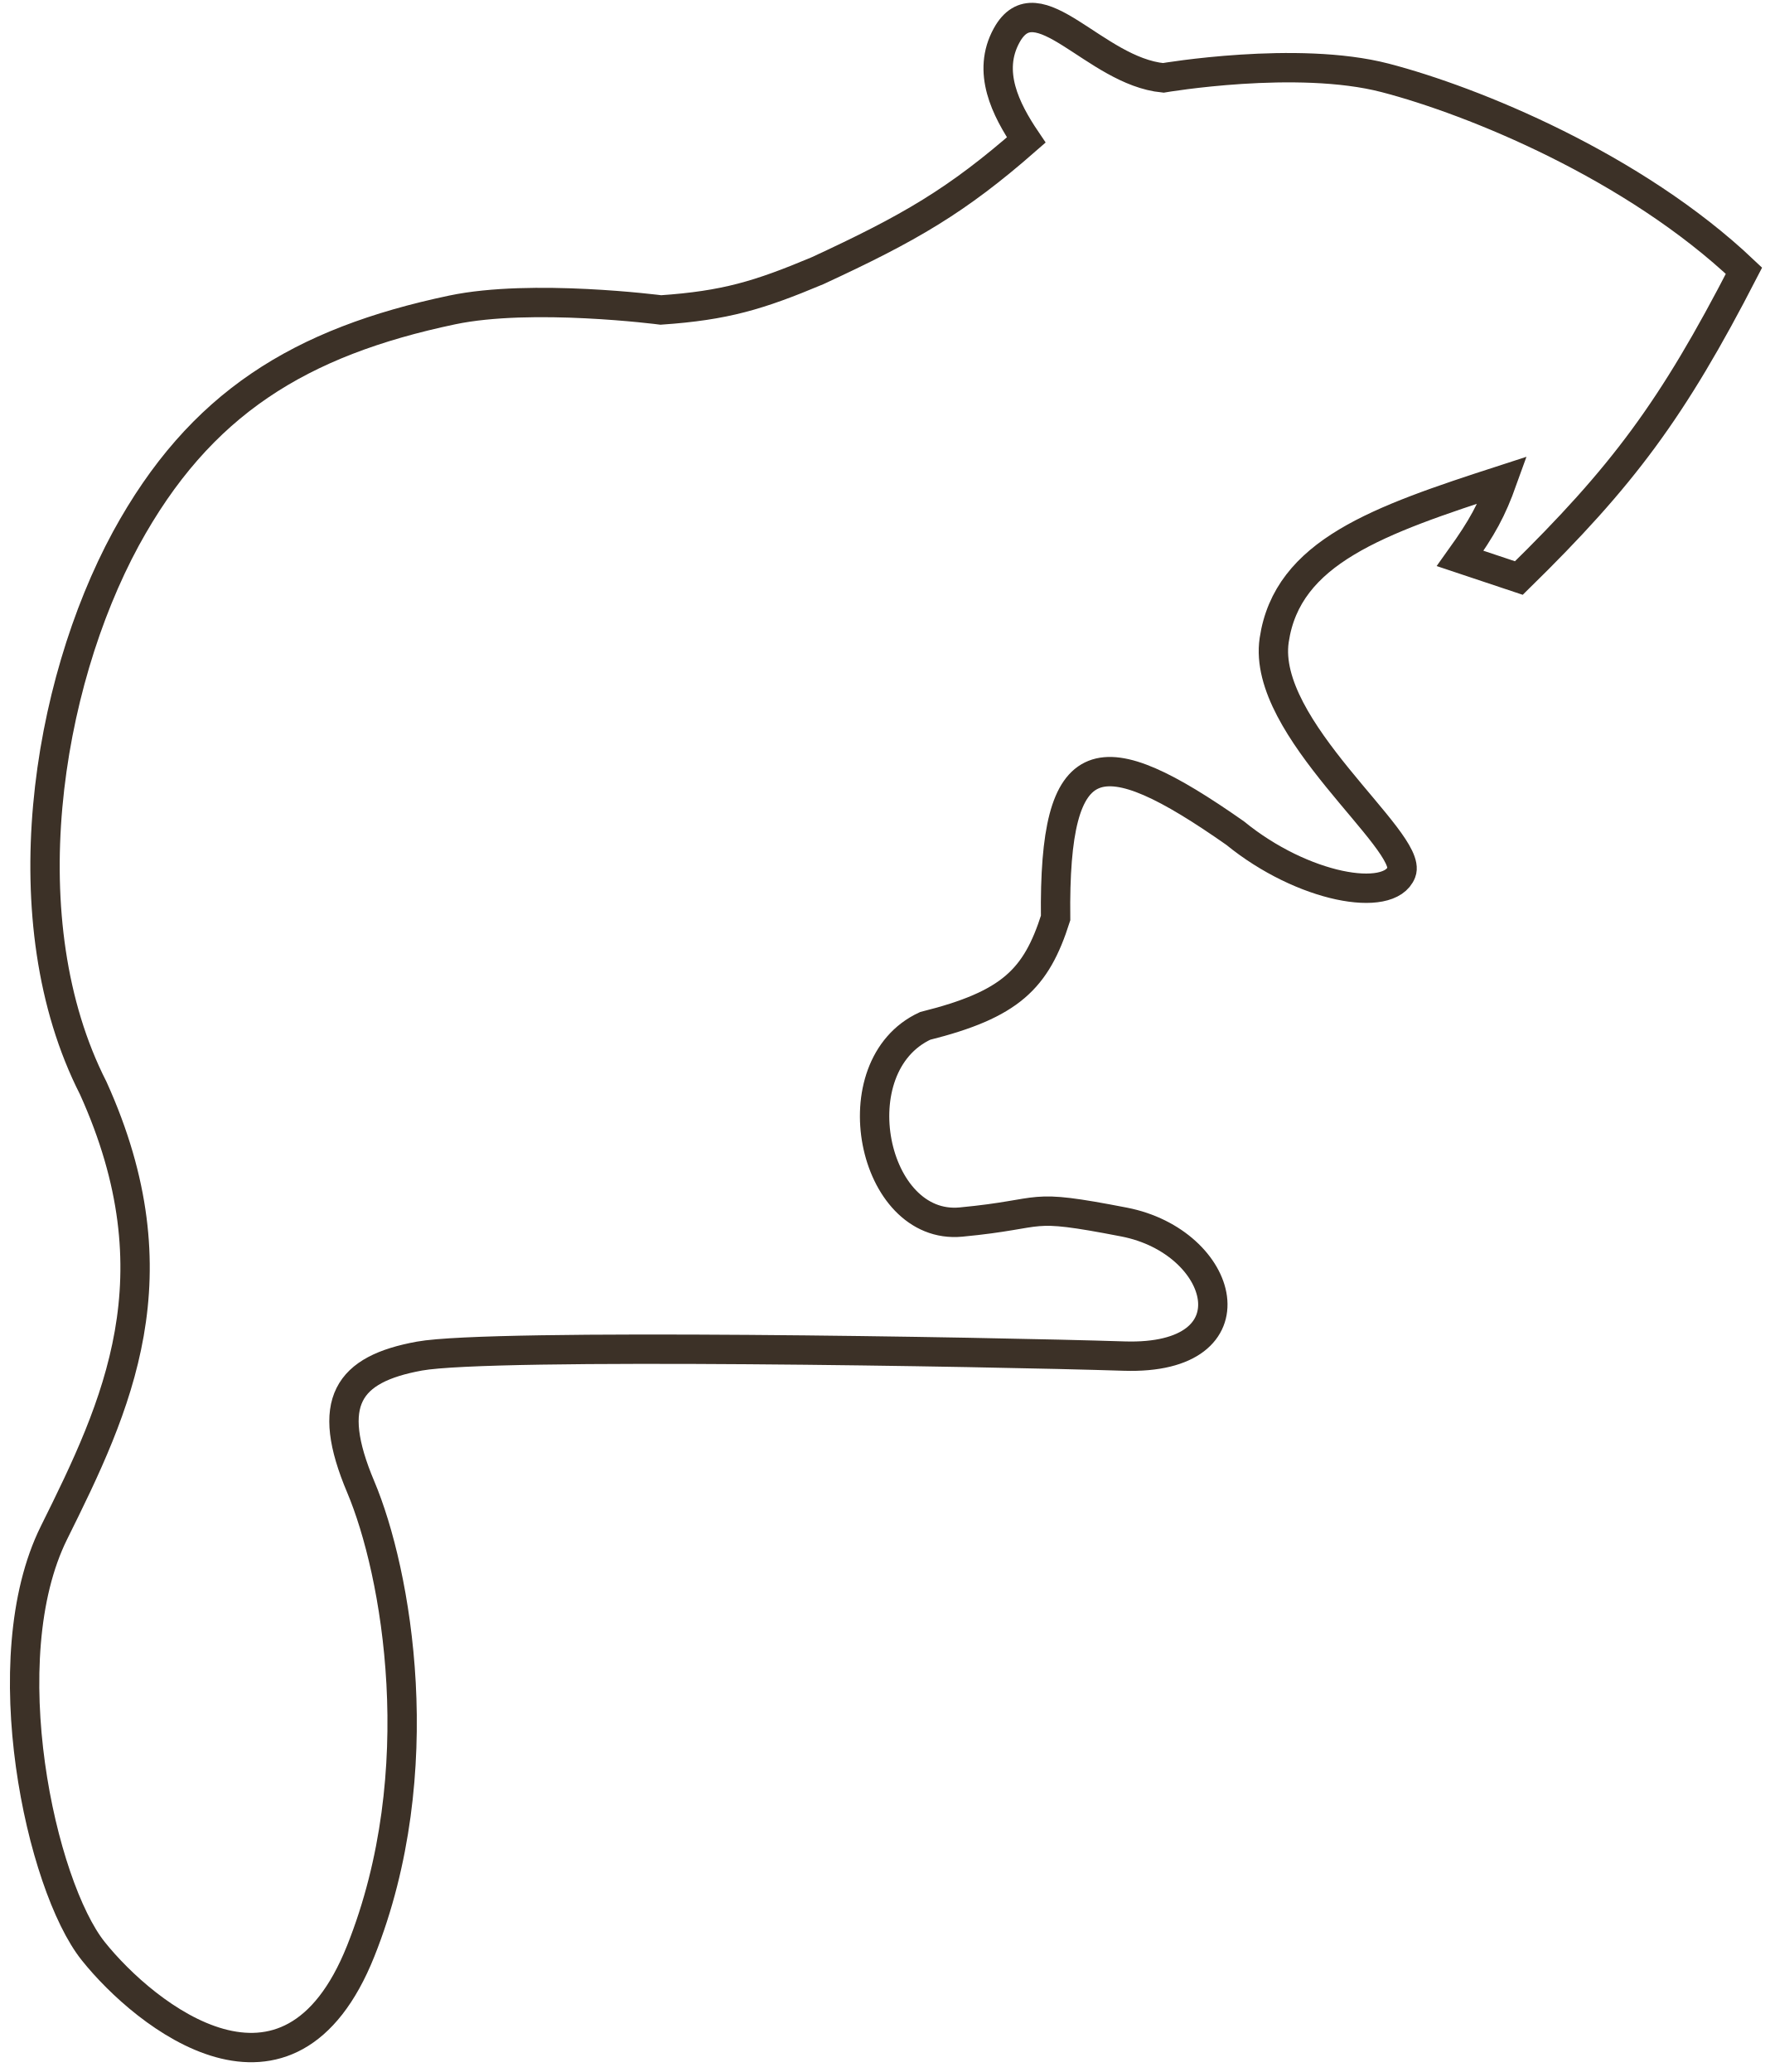
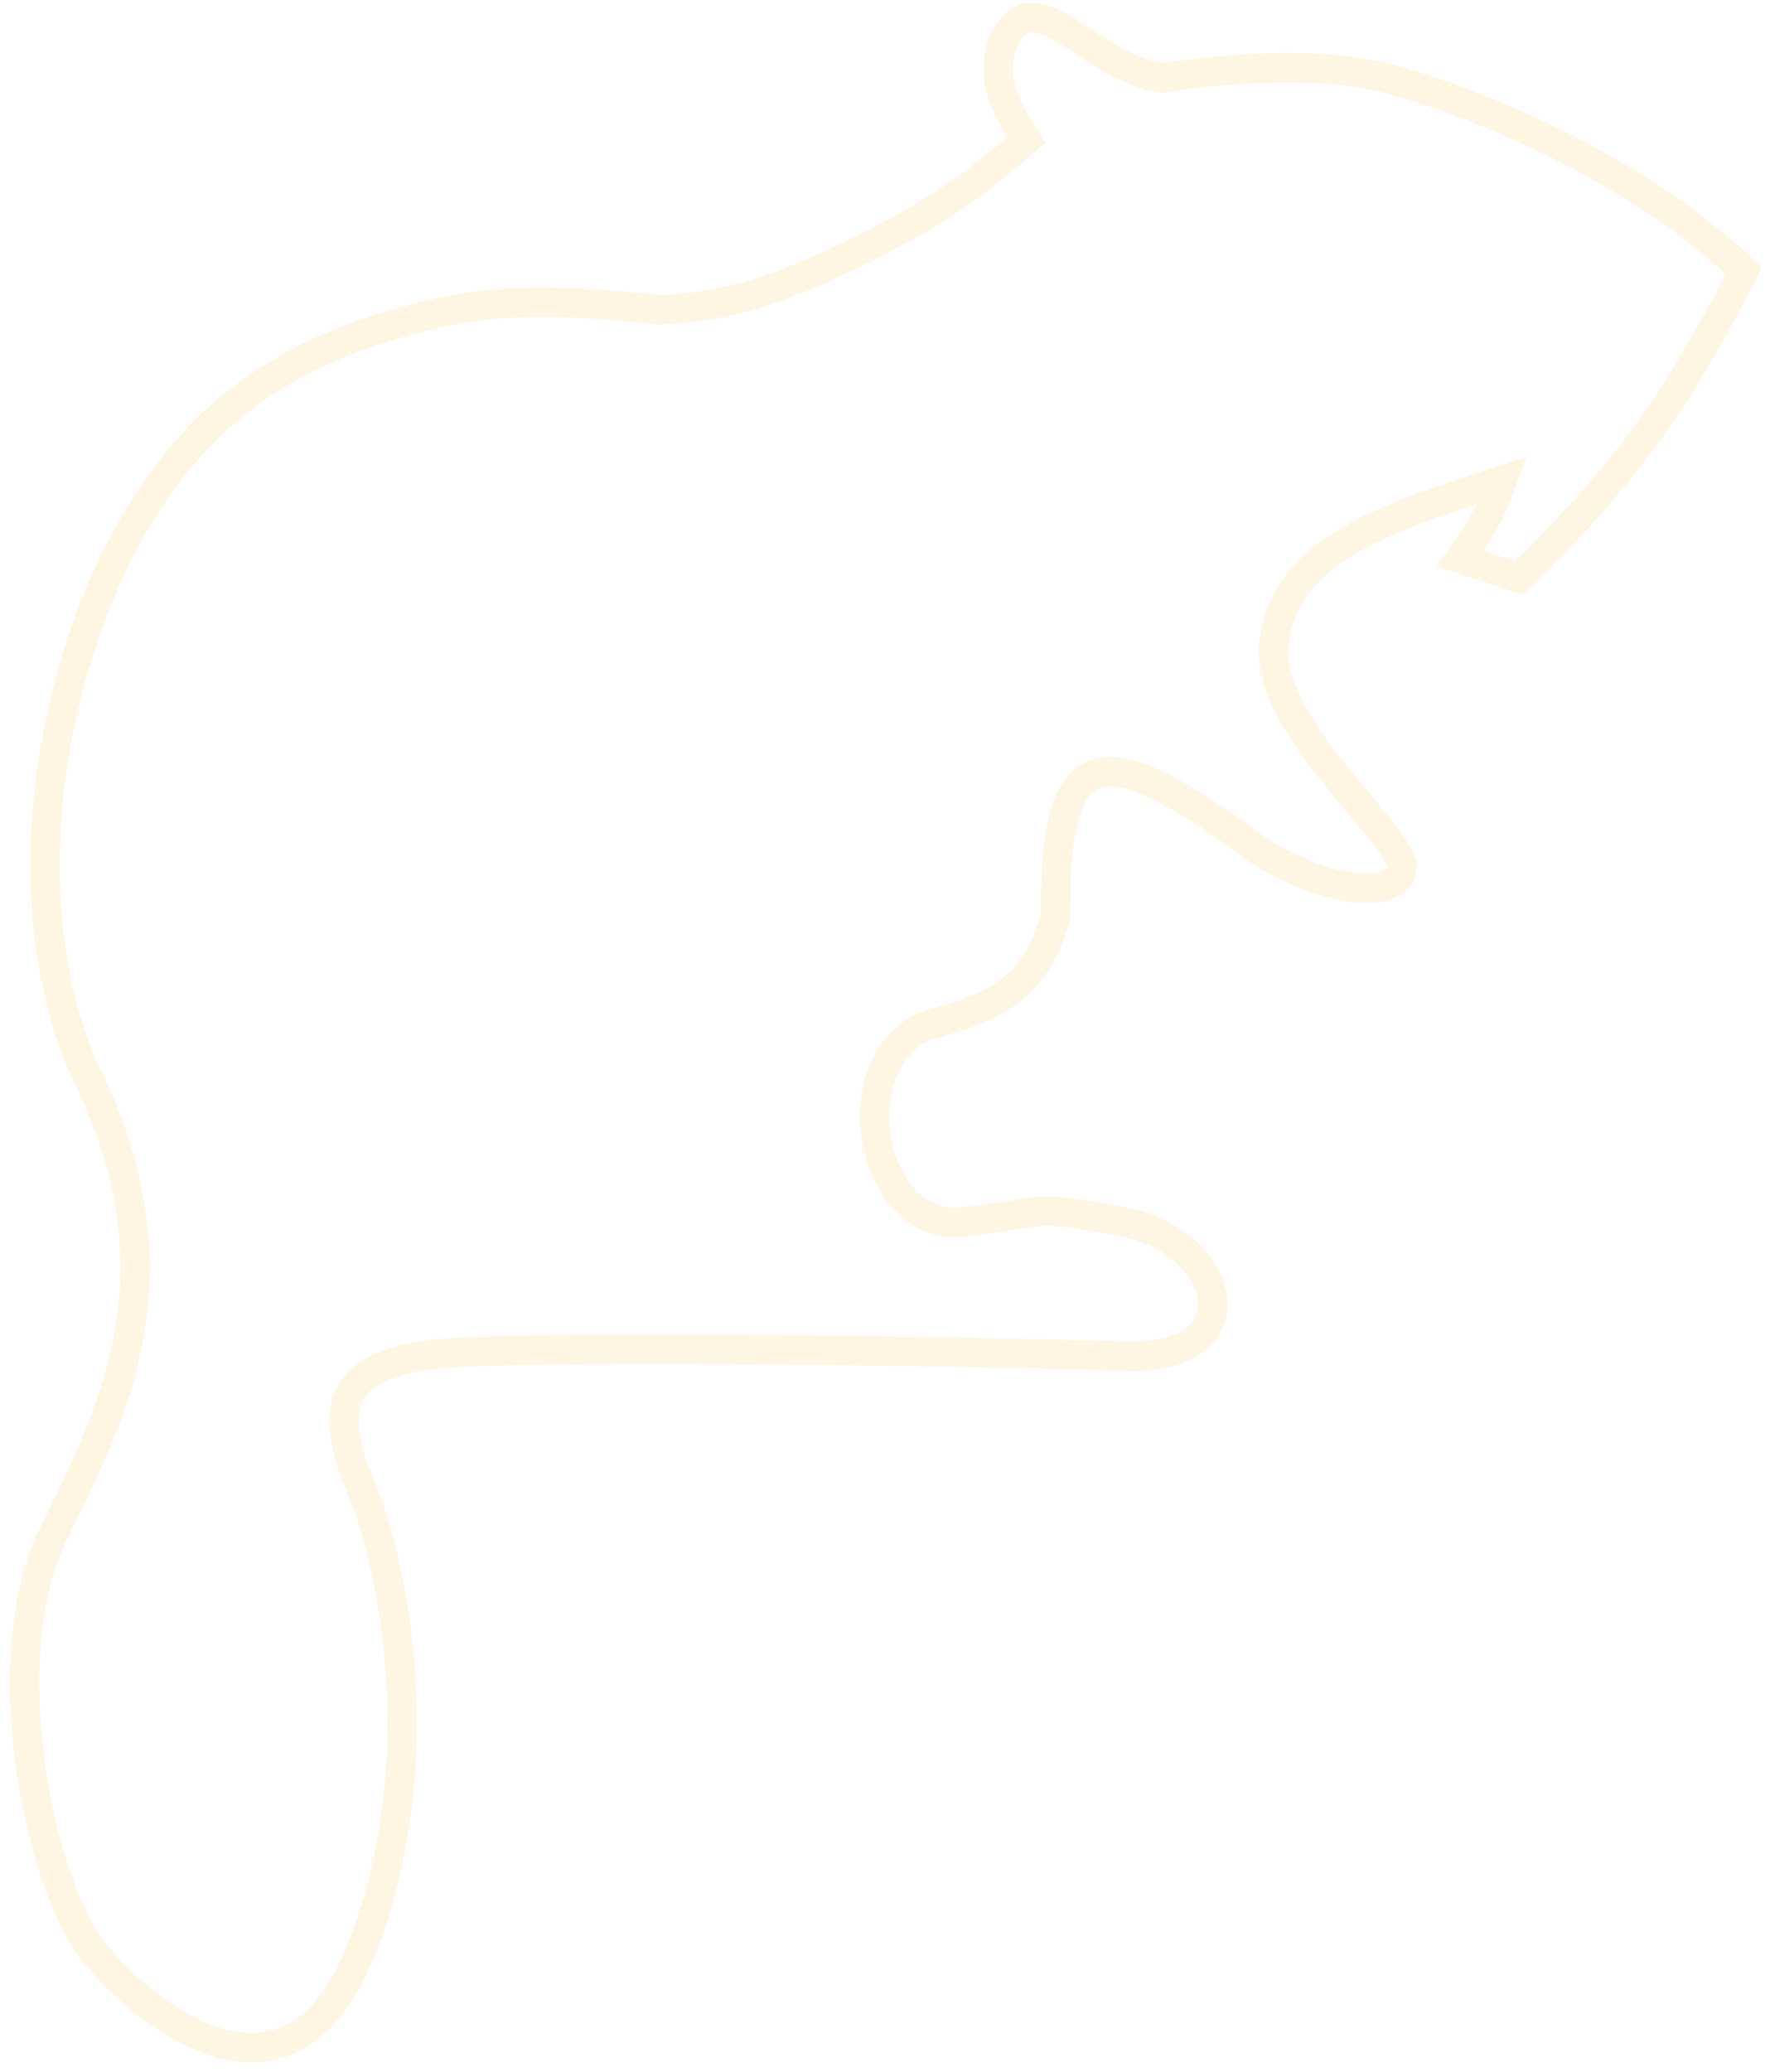
<svg xmlns="http://www.w3.org/2000/svg" width="211" height="247" viewBox="0 0 211 247" fill="none">
-   <path d="M43.007 177.245C38.728 167.113 41.451 163.216 50.009 161.657C58.566 160.098 118.014 161.144 134.028 161.657C150.042 162.17 146.086 148.017 134.028 145.679C121.97 143.341 125.209 144.672 114.579 145.679C103.949 146.686 99.961 127.102 110.3 122.297C120.49 119.746 123.539 116.716 125.859 109.436C125.622 88.612 131.129 88.01 147.253 99.304C155.349 105.906 165.652 107.69 167.091 103.981C168.53 100.271 150.365 86.834 151.921 76.311C153.477 65.789 164.302 62.029 179.149 57.216C177.86 60.809 176.748 62.858 174.092 66.569L181.094 68.907C193.449 56.804 199.395 48.866 207.934 32.275C194.774 19.799 175.648 12.01 165.146 9.282C154.644 6.554 138.695 9.282 138.695 9.282C130.499 8.482 123.673 -2.411 120.025 4.216C117.636 8.555 119.895 13.04 122.358 16.687C114.073 23.945 108.433 27.204 97.464 32.275C90.484 35.208 86.451 36.424 78.793 36.951C78.793 36.951 63.412 34.947 53.898 36.951C35.753 40.775 23.814 48.084 15.001 64.231C5.48 81.796 0.997 109.826 11.111 129.701C21.292 152.172 13.951 167.591 6.443 182.701C-1.064 197.811 4.887 224.789 11.111 232.583C17.334 240.377 34.449 254.017 43.007 232.583C51.565 211.15 47.286 187.377 43.007 177.245Z" stroke="#3c3127" stroke-width="3.5" />
+   <path d="M43.007 177.245C38.728 167.113 41.451 163.216 50.009 161.657C58.566 160.098 118.014 161.144 134.028 161.657C150.042 162.17 146.086 148.017 134.028 145.679C121.97 143.341 125.209 144.672 114.579 145.679C103.949 146.686 99.961 127.102 110.3 122.297C120.49 119.746 123.539 116.716 125.859 109.436C125.622 88.612 131.129 88.01 147.253 99.304C155.349 105.906 165.652 107.69 167.091 103.981C168.53 100.271 150.365 86.834 151.921 76.311C153.477 65.789 164.302 62.029 179.149 57.216C177.86 60.809 176.748 62.858 174.092 66.569L181.094 68.907C193.449 56.804 199.395 48.866 207.934 32.275C194.774 19.799 175.648 12.01 165.146 9.282C154.644 6.554 138.695 9.282 138.695 9.282C130.499 8.482 123.673 -2.411 120.025 4.216C117.636 8.555 119.895 13.04 122.358 16.687C114.073 23.945 108.433 27.204 97.464 32.275C90.484 35.208 86.451 36.424 78.793 36.951C78.793 36.951 63.412 34.947 53.898 36.951C35.753 40.775 23.814 48.084 15.001 64.231C5.48 81.796 0.997 109.826 11.111 129.701C21.292 152.172 13.951 167.591 6.443 182.701C-1.064 197.811 4.887 224.789 11.111 232.583C17.334 240.377 34.449 254.017 43.007 232.583C51.565 211.15 47.286 187.377 43.007 177.245Z" stroke="#fff5e3" stroke-width="3.5" />
</svg>
